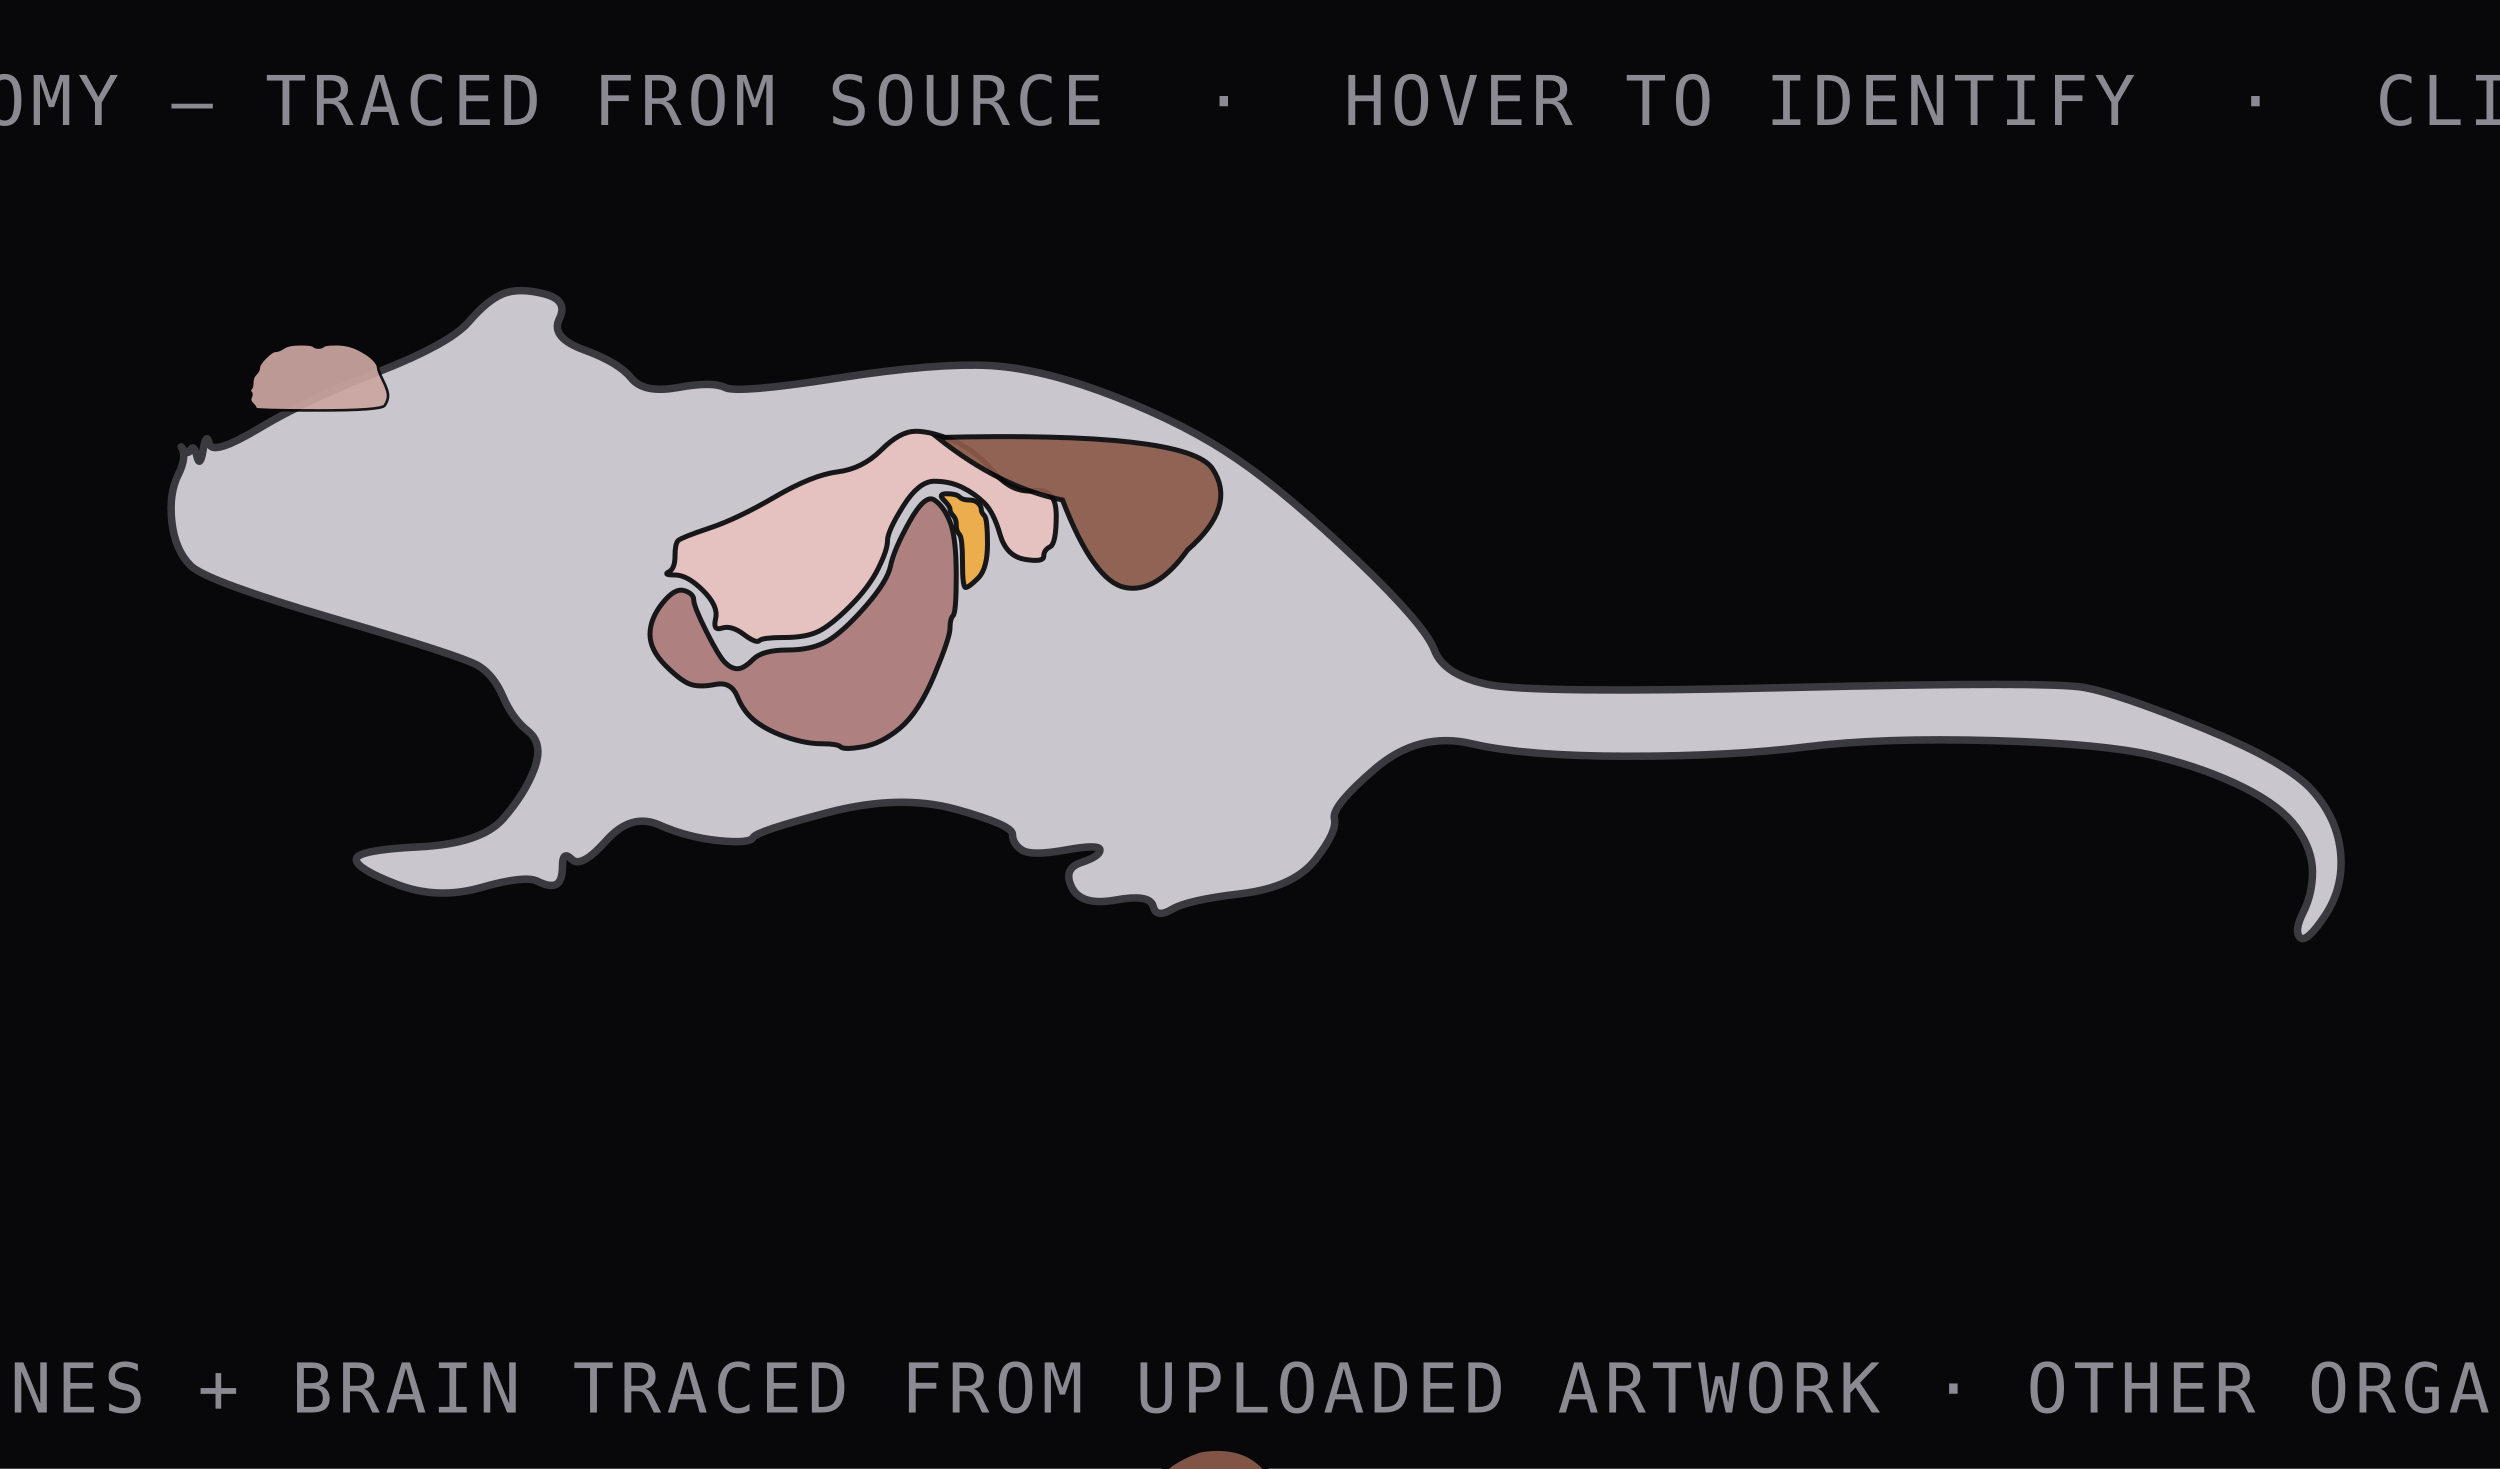
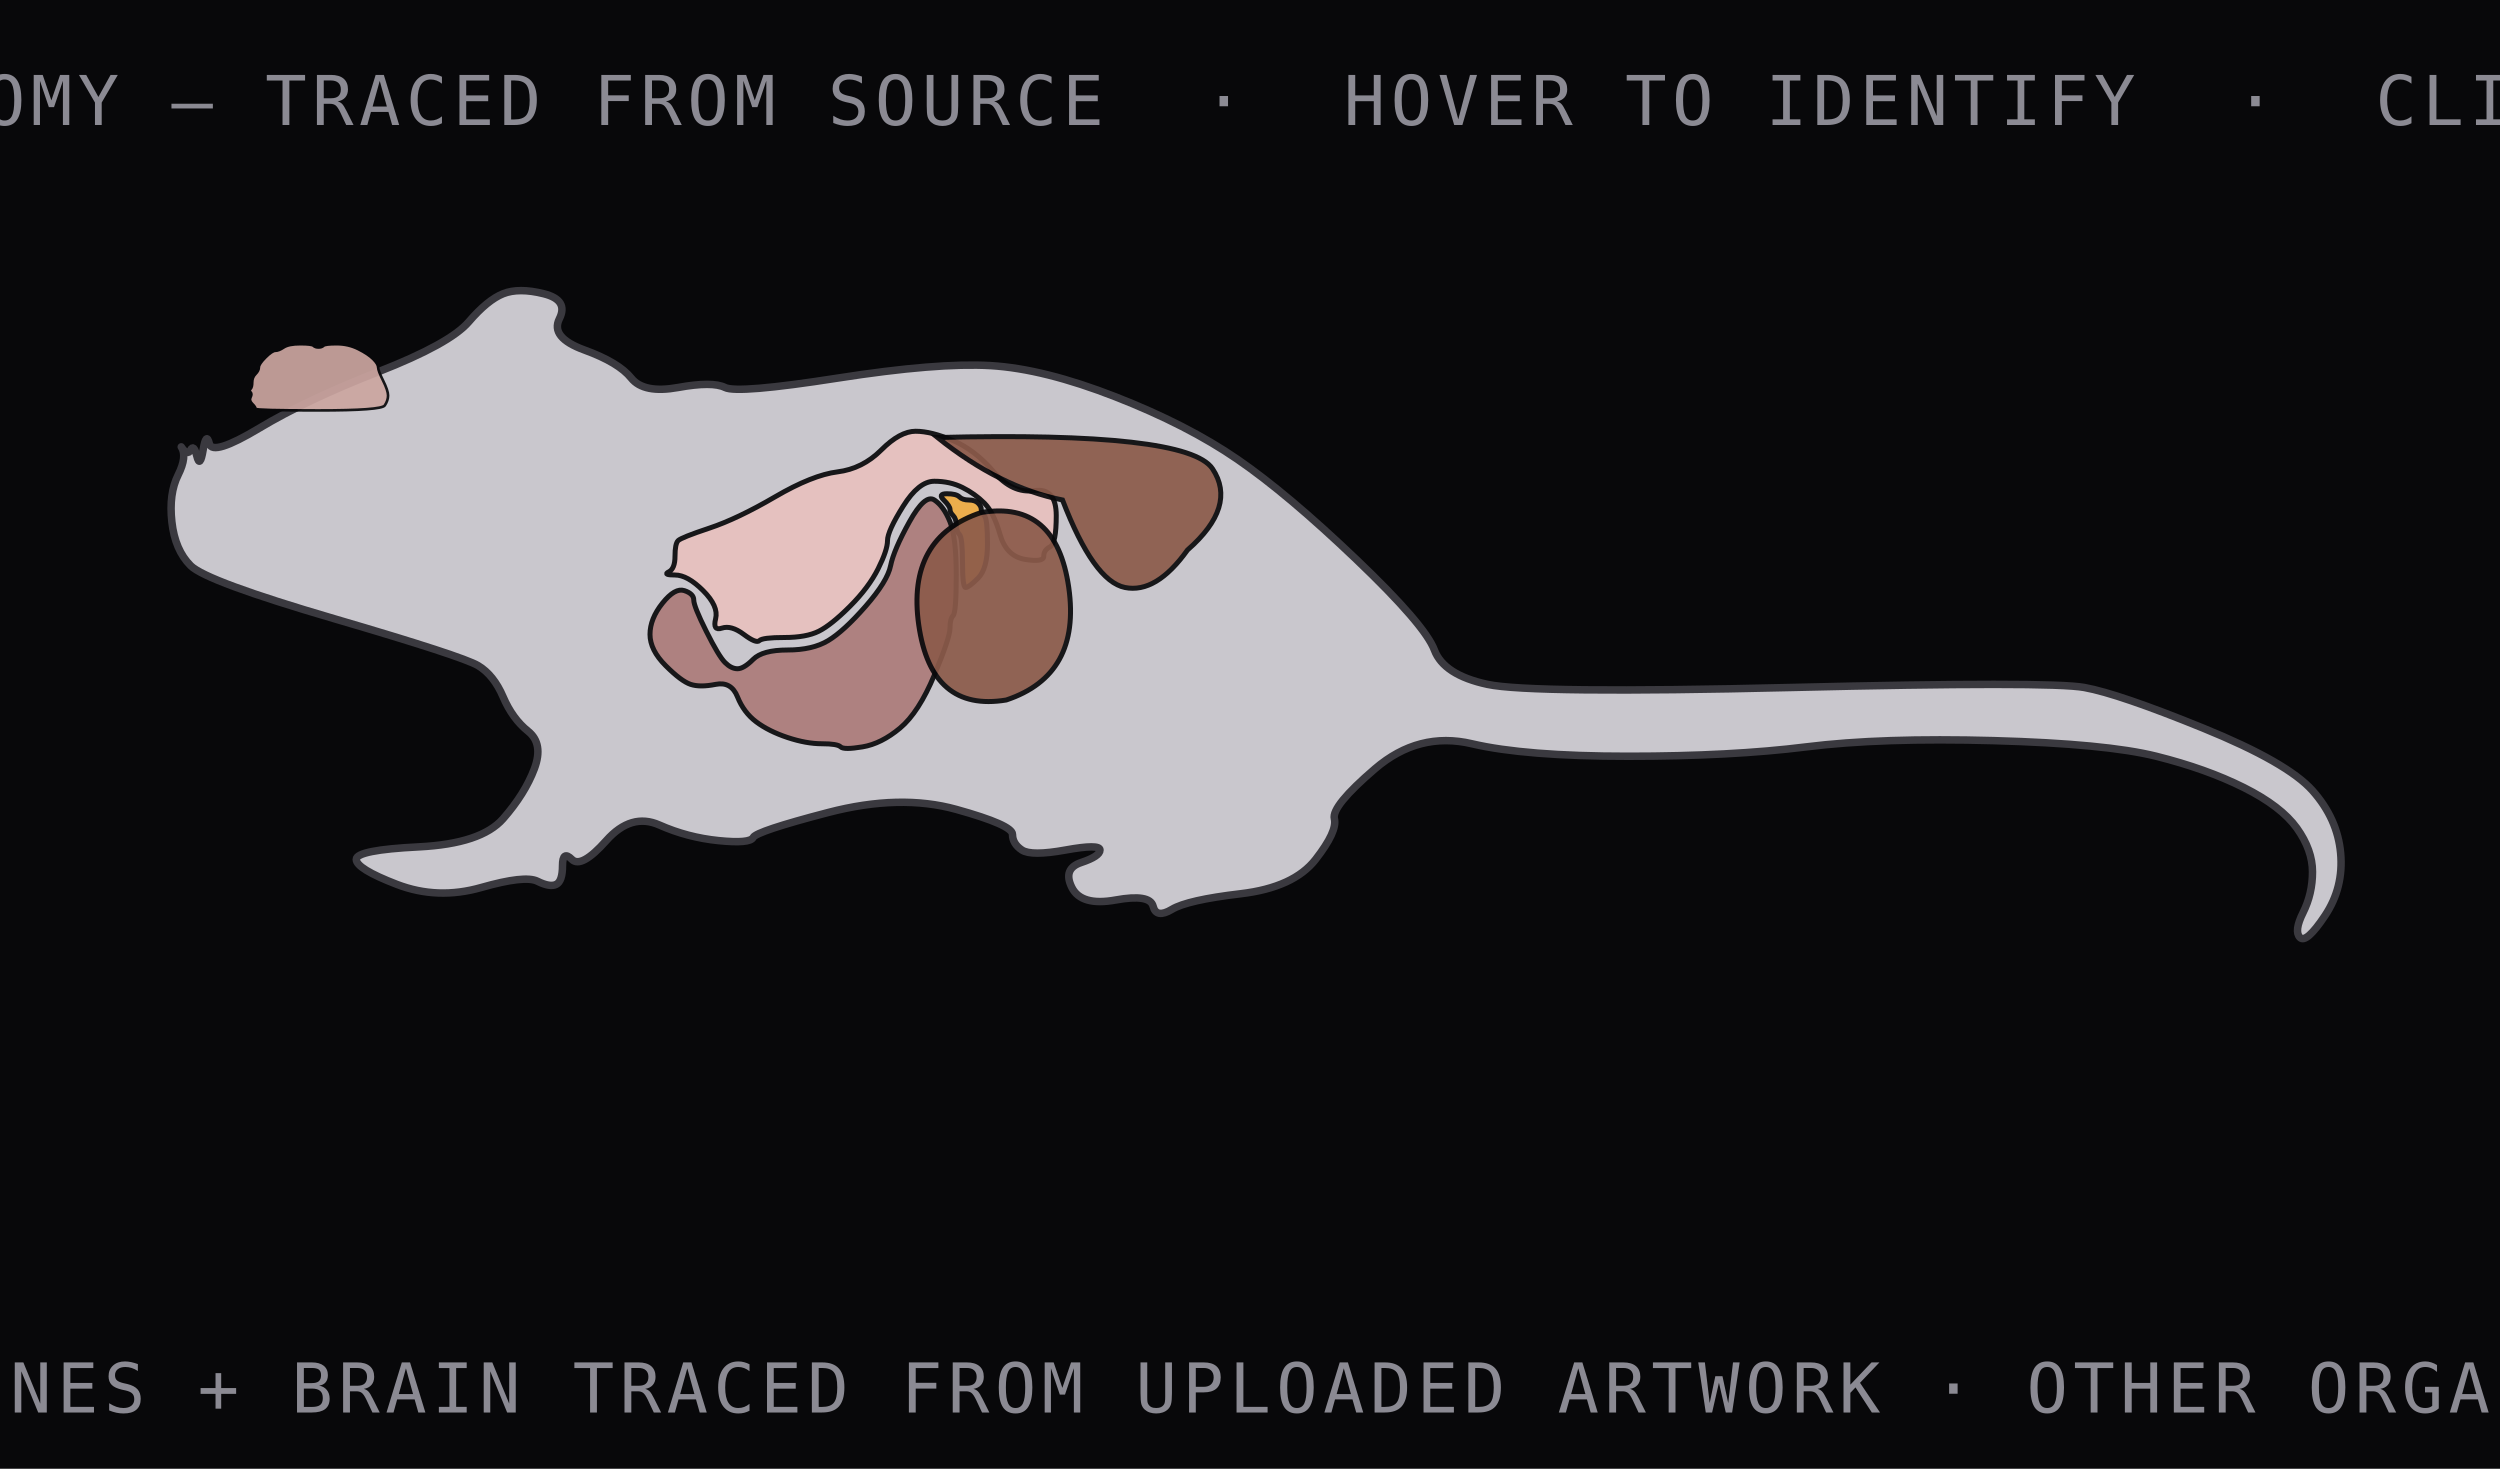
<svg xmlns="http://www.w3.org/2000/svg" viewBox="0 0 400 235" font-family="'IBM Plex Mono', monospace">
  <defs>
    <style>
      .bg { fill:#08080a; }
      .caption { fill:#8B8A93; font-size:11px; letter-spacing:.08em; }
      .caption .accent { fill:#E39BB8; }

      .silhouette { fill:#c9c7cd; stroke:#3a393f; stroke-width:1.2; }

      .organ { stroke:#08080a; stroke-width:0.8; cursor:pointer; opacity:0.92; transform-box: fill-box; transform-origin: center; transition: transform .15s ease, opacity .15s, filter .15s; }
      .organ-group:hover .organ { opacity:1; filter:brightness(1.35) saturate(1.25); transform: scale(1.12); }

      .tooltip { opacity:0; pointer-events:none; transition:opacity .15s ease; }
      .organ-group:hover .tooltip { opacity:1; }
      .tooltip rect { fill:#111114; stroke:#333238; stroke-width:0.6; rx:2.5; }
      .tooltip text { fill:#ECEAE6; font-size:7.5px; font-weight:500; }
      .tooltip .sub { fill:#8B8A93; font-size:5.5px; letter-spacing:.04em; }
    </style>
  </defs>
  <rect class="bg" x="0" y="0" width="400" height="235" />
  <text x="200" y="20" text-anchor="middle" class="caption" font-size="10" letter-spacing="0.16em">
    <tspan class="accent">◆</tspan>  MOUSE ANATOMY — TRACED FROM SOURCE  ·  HOVER TO IDENTIFY  ·  CLICK TO EXPLORE
  </text>
  <g transform="translate(20,40)">
    <path class="silhouette" d="M 9.0,31.5 Q 10.0,33.0 8.5,36.0 Q 7.0,39.0 7.5,43.5 Q 8.0,48.0 10.5,50.5 Q 13.0,53.0 33.5,59.0 Q 54.0,65.0 56.5,66.5 Q 59.0,68.0 60.5,71.5 Q 62.0,75.0 64.5,77.0 Q 67.0,79.0 65.5,83.0 Q 64.0,87.0 60.5,91.0 Q 57.0,95.0 47.0,95.5 Q 37.0,96.0 37.0,97.5 Q 37.0,99.0 43.5,101.5 Q 50.0,104.0 57.0,102.0 Q 64.0,100.0 66.0,101.0 Q 68.0,102.0 69.0,101.5 Q 70.0,101.0 70.0,98.5 Q 70.0,96.0 71.5,97.5 Q 73.0,99.0 77.0,94.5 Q 81.0,90.0 85.5,92.0 Q 90.0,94.0 95.0,94.5 Q 100.0,95.0 100.5,94.0 Q 101.0,93.0 112.5,90.0 Q 124.0,87.0 133.0,89.5 Q 142.0,92.0 142.0,93.5 Q 142.0,95.0 143.5,96.0 Q 145.0,97.0 150.5,96.0 Q 156.0,95.0 156.0,96.0 Q 156.0,97.0 153.0,98.0 Q 150.0,99.0 151.5,102.0 Q 153.0,105.0 158.5,104.0 Q 164.0,103.0 164.5,105.0 Q 165.0,107.0 167.5,105.5 Q 170.0,104.0 178.5,103.0 Q 187.0,102.0 190.5,97.5 Q 194.0,93.0 193.5,91.0 Q 193.0,89.0 200.0,83.0 Q 207.0,77.0 215.5,79.0 Q 224.0,81.0 240.5,81.0 Q 257.0,81.0 269.0,79.5 Q 281.0,78.0 299.0,78.5 Q 317.0,79.0 325.0,81.0 Q 333.0,83.0 339.0,86.0 Q 345.0,89.0 347.5,92.5 Q 350.0,96.0 350.0,99.5 Q 350.0,103.0 348.5,106.0 Q 347.0,109.0 348.0,110.0 Q 349.0,111.0 352.0,106.5 Q 355.0,102.0 354.5,96.5 Q 354.0,91.0 350.0,86.5 Q 346.0,82.0 332.5,76.5 Q 319.0,71.0 313.5,70.0 Q 308.0,69.0 266.5,70.0 Q 225.0,71.0 218.0,69.5 Q 211.0,68.0 209.5,64.0 Q 208.0,60.0 197.0,49.5 Q 186.0,39.0 178.0,33.5 Q 170.0,28.0 158.5,23.5 Q 147.0,19.0 138.5,18.5 Q 130.0,18.0 114.0,20.5 Q 98.0,23.0 96.0,22.0 Q 94.0,21.0 88.5,22.0 Q 83.0,23.0 81.0,20.5 Q 79.0,18.0 73.5,16.0 Q 68.0,14.0 69.5,11.0 Q 71.0,8.0 67.0,7.0 Q 63.0,6.0 60.5,7.0 Q 58.0,8.0 55.0,11.5 Q 52.0,15.0 40.5,19.5 Q 29.0,24.0 21.5,28.5 Q 14.0,33.0 13.5,31.0 Q 13.0,29.0 12.5,32.0 Q 12.0,35.0 11.5,33.0 Q 11.0,31.0 10.5,32.0 Q 10.0,33.0 9.0,31.5 Q 8.0,30.0 9.0,31.5 Z" />
    <a href="organ-data.html#intestines" target="_blank">
      <g class="organ-group" data-organ="intestines">
        <path class="organ" fill="#e7c0be" d="M 145.5,38.5 Q 142.0,39.0 139.0,35.5 Q 136.0,32.0 132.5,30.5 Q 129.0,29.0 126.5,29.0 Q 124.0,29.0 121.0,32.0 Q 118.0,35.0 114.0,35.5 Q 110.0,36.0 104.0,39.5 Q 98.0,43.0 93.5,44.5 Q 89.0,46.0 88.5,46.5 Q 88.0,47.0 88.0,49.0 Q 88.0,51.0 87.0,51.5 Q 86.0,52.0 88.0,52.0 Q 90.0,52.0 92.5,54.5 Q 95.0,57.0 94.5,59.0 Q 94.0,61.0 95.5,60.5 Q 97.0,60.0 99.0,61.5 Q 101.0,63.0 101.5,62.5 Q 102.0,62.0 105.5,62.0 Q 109.0,62.0 111.0,61.0 Q 113.0,60.0 116.0,57.0 Q 119.0,54.0 120.5,51.0 Q 122.0,48.0 122.0,46.5 Q 122.0,45.0 124.5,41.0 Q 127.0,37.0 129.5,37.0 Q 132.0,37.0 134.0,38.0 Q 136.0,39.0 137.5,40.5 Q 139.0,42.0 140.0,45.5 Q 141.0,49.0 144.0,49.5 Q 147.0,50.0 147.0,49.0 Q 147.0,48.0 148.0,47.5 Q 149.0,47.0 149.0,42.5 Q 149.0,38.0 145.5,38.5 Z" />
        <g class="tooltip" transform="translate(116,12)">
          <rect x="-27" y="-11" width="54" height="18" rx="2.5" />
          <text x="0" y="-1" text-anchor="middle">Intestines</text>
          <text x="0" y="6" text-anchor="middle" class="sub">DIGESTIVE</text>
        </g>
      </g>
    </a>
    <a href="organ-data.html#spleen" target="_blank">
      <g class="organ-group" data-organ="spleen">
        <path class="organ" fill="#8B5A4A" d="M 130,30 Q170,29 174,35 Q178,41 170,48 Q165,55 160,54 Q155,53 150,40 Q140,38 130,30 Z" />
        <g class="tooltip" transform="translate(196,36)">
          <rect x="-27" y="-11" width="55" height="18" rx="2.5" />
          <text x="0" y="-1" text-anchor="middle">Spleen</text>
          <text x="0" y="6" text-anchor="middle" class="sub">LYMPHOID</text>
        </g>
      </g>
    </a>
    <a href="organ-data.html#liver" target="_blank">
      <g class="organ-group" data-organ="liver">
        <path class="organ" fill="#ab7b7a" d="M 129.5,40.0 Q 128.0,39.0 125.5,43.5 Q 123.0,48.0 122.5,50.5 Q 122.0,53.0 118.5,57.0 Q 115.0,61.0 112.5,62.5 Q 110.0,64.0 106.0,64.0 Q 102.0,64.0 100.5,65.5 Q 99.0,67.0 98.0,67.0 Q 97.0,67.0 96.0,66.0 Q 95.0,65.0 93.0,61.0 Q 91.0,57.0 91.0,56.0 Q 91.0,55.0 89.5,54.5 Q 88.0,54.0 86.0,56.5 Q 84.0,59.0 84.0,61.5 Q 84.0,64.0 86.5,66.5 Q 89.0,69.0 90.5,69.5 Q 92.0,70.0 94.5,69.5 Q 97.0,69.0 98.0,71.5 Q 99.0,74.0 101.0,75.5 Q 103.0,77.0 106.0,78.0 Q 109.0,79.0 111.5,79.0 Q 114.0,79.0 114.5,79.5 Q 115.0,80.0 118.0,79.5 Q 121.0,79.0 124.0,76.5 Q 127.0,74.0 129.5,68.0 Q 132.0,62.0 132.0,60.5 Q 132.0,59.0 132.5,58.5 Q 133.0,58.0 133.0,52.0 Q 133.0,46.0 132.0,43.5 Q 131.0,41.0 129.5,40.0 Z" />
        <g class="tooltip" transform="translate(100,96)">
          <rect x="-24" y="-11" width="48" height="18" rx="2.5" />
          <text x="0" y="-1" text-anchor="middle">Liver</text>
          <text x="0" y="6" text-anchor="middle" class="sub">METABOLIC</text>
        </g>
      </g>
    </a>
    <a href="organ-data.html#pancreas" target="_blank">
      <g class="organ-group" data-organ="pancreas">
        <path class="organ" fill="#efab41" d="M 131.0,40.0 Q 132.0,41.0 132.0,41.5 Q 132.0,42.0 132.5,42.5 Q 133.0,43.0 133.0,44.0 Q 133.0,45.0 133.5,45.5 Q 134.0,46.0 134.0,50.0 Q 134.0,54.0 134.5,54.0 Q 135.0,54.0 136.5,52.5 Q 138.0,51.0 138.0,47.0 Q 138.0,43.0 137.5,42.5 Q 137.0,42.0 137.0,41.5 Q 137.0,41.0 136.5,40.5 Q 136.0,40.0 135.0,40.0 Q 134.0,40.0 133.5,39.5 Q 133.0,39.0 131.5,39.0 Q 130.0,39.0 131.0,40.0 Z" />
        <g class="tooltip" transform="translate(162,42)">
          <rect x="-30" y="-11" width="60" height="18" rx="2.5" />
          <text x="0" y="-1" text-anchor="middle">Pancreas</text>
          <text x="0" y="6" text-anchor="middle" class="sub">ENDOCRINE</text>
        </g>
      </g>
    </a>
    <a href="organ-data.html#spleen" target="_blank">
-       <g class="organ-group" data-organ="pancreas">
-         <path class="organ" fill="#8B5A4A" d="M 172,192 Q184,190 186,204 Q188,218 176,222 Q164,224 162,210 Q160,196 172,192 Z" />
-         <g class="tooltip" transform="translate(162,42)">
+       <g class="organ-group" data-organ="spleen">
+         <path class="organ" fill="#8B5A4A" d="M 137,42              Q149,40 151,54              Q153,68 141,72              Q129,74 127,60              Q125,46 137,42 Z" />
+         <g class="tooltip" transform="translate(170,40)">
          <rect x="-30" y="-11" width="60" height="18" rx="2.5" />
          <text x="0" y="-1" text-anchor="middle">Spleen</text>
          <text x="0" y="6" text-anchor="middle" class="sub">SPLEEN</text>
        </g>
      </g>
    </a>
    <a href="organ-data.html#brain" target="_blank">
      <g class="organ-group" data-organ="brain">
        <path class="organ" fill="#cba5a0" transform="translate(14,5) scale(0.53)" d="M 11.5,33.5 Q 12.0,34.0 11.5,35.0 Q 11.0,36.0 12.0,37.0 Q 13.0,38.0 13.0,38.5 Q 13.0,39.0 32.0,39.0 Q 51.0,39.0 52.0,37.5 Q 53.0,36.0 53.0,34.5 Q 53.0,33.0 51.5,30.0 Q 50.0,27.0 50.0,26.0 Q 50.0,25.0 48.5,23.5 Q 47.0,22.0 44.0,20.5 Q 41.0,19.0 37.5,19.0 Q 34.0,19.0 33.5,19.5 Q 33.0,20.0 32.0,20.0 Q 31.0,20.0 30.5,19.5 Q 30.0,19.0 26.5,19.0 Q 23.0,19.0 21.5,20.0 Q 20.0,21.0 19.0,21.0 Q 18.0,21.0 16.0,23.0 Q 14.0,25.0 14.0,26.0 Q 14.0,27.0 13.0,28.0 Q 12.0,29.0 12.0,30.5 Q 12.0,32.0 11.5,32.5 Q 11.0,33.0 11.5,33.5 Z" />
        <g class="tooltip" transform="translate(29,-10)">
          <rect x="-22" y="-11" width="44" height="18" rx="2.5" />
          <text x="0" y="-1" text-anchor="middle">Brain</text>
          <text x="0" y="6" text-anchor="middle" class="sub">CNS</text>
        </g>
      </g>
    </a>
  </g>
  <text x="200" y="226" text-anchor="middle" class="caption" font-size="8">
    SILHOUETTE + LIVER + PANCREAS + INTESTINES + BRAIN TRACED FROM UPLOADED ARTWORK · OTHER ORGANS NOT DISTINCTLY ILLUSTRATED IN SOURCE
  </text>
</svg>
